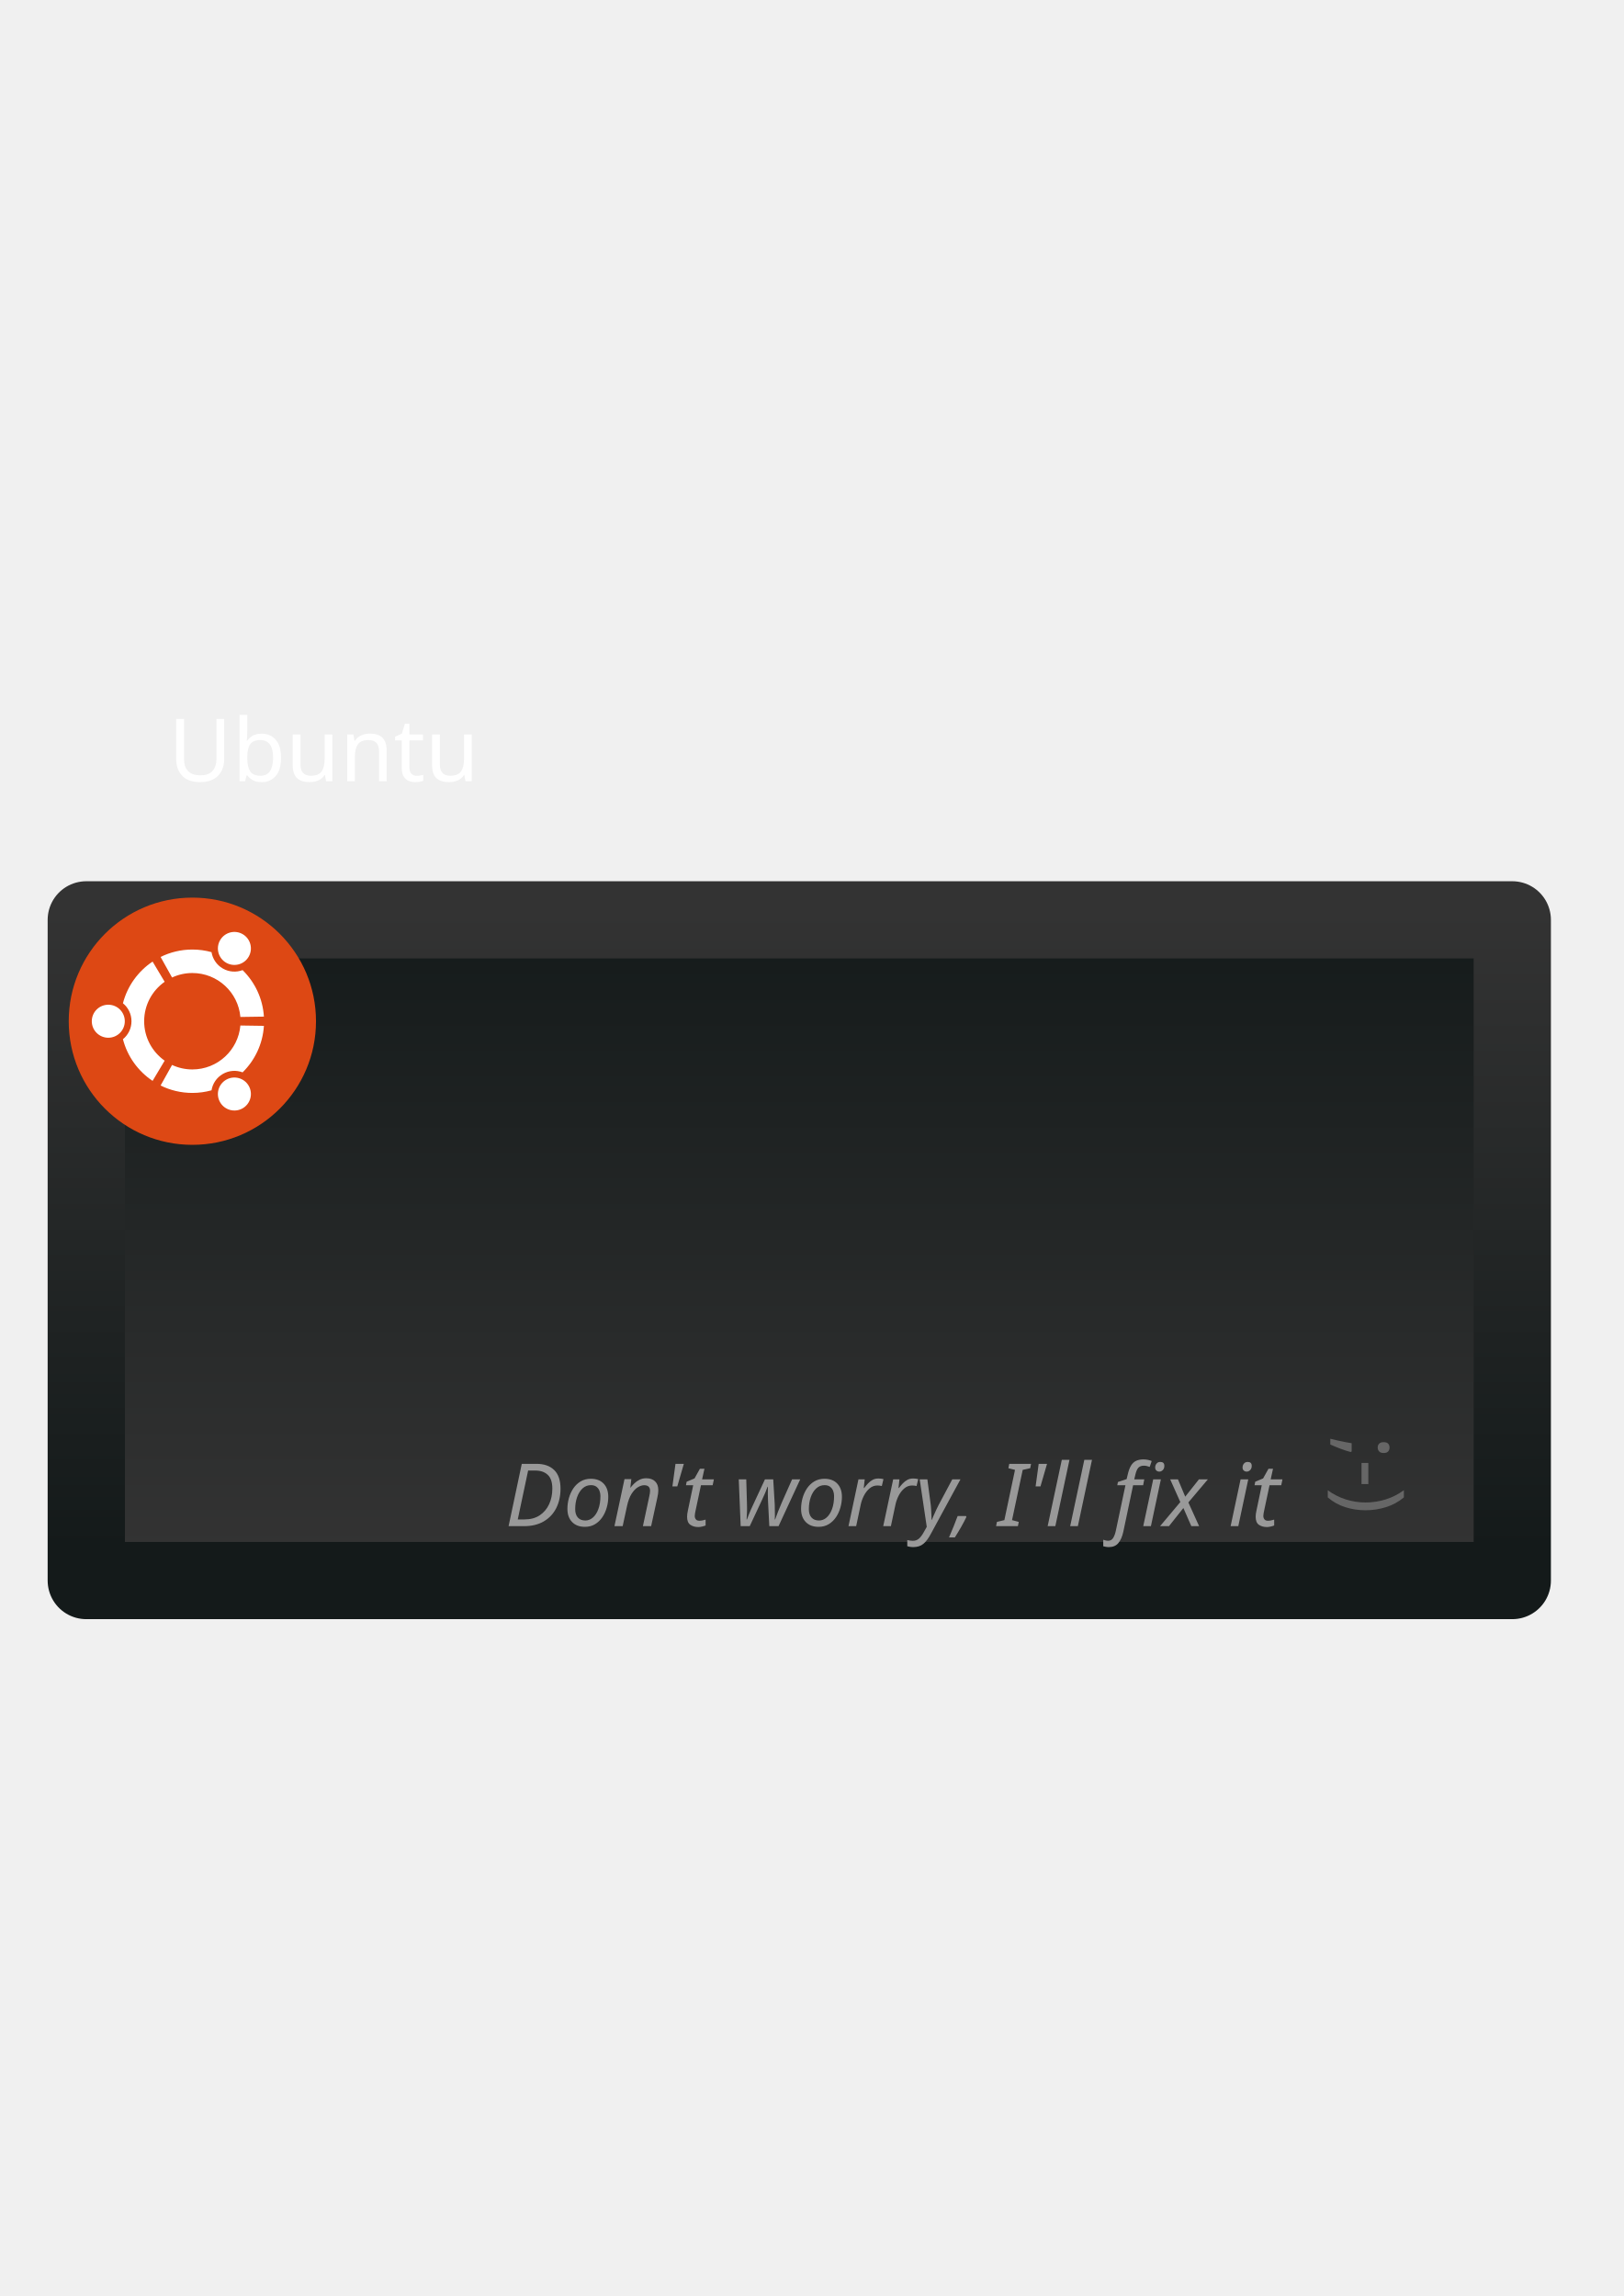
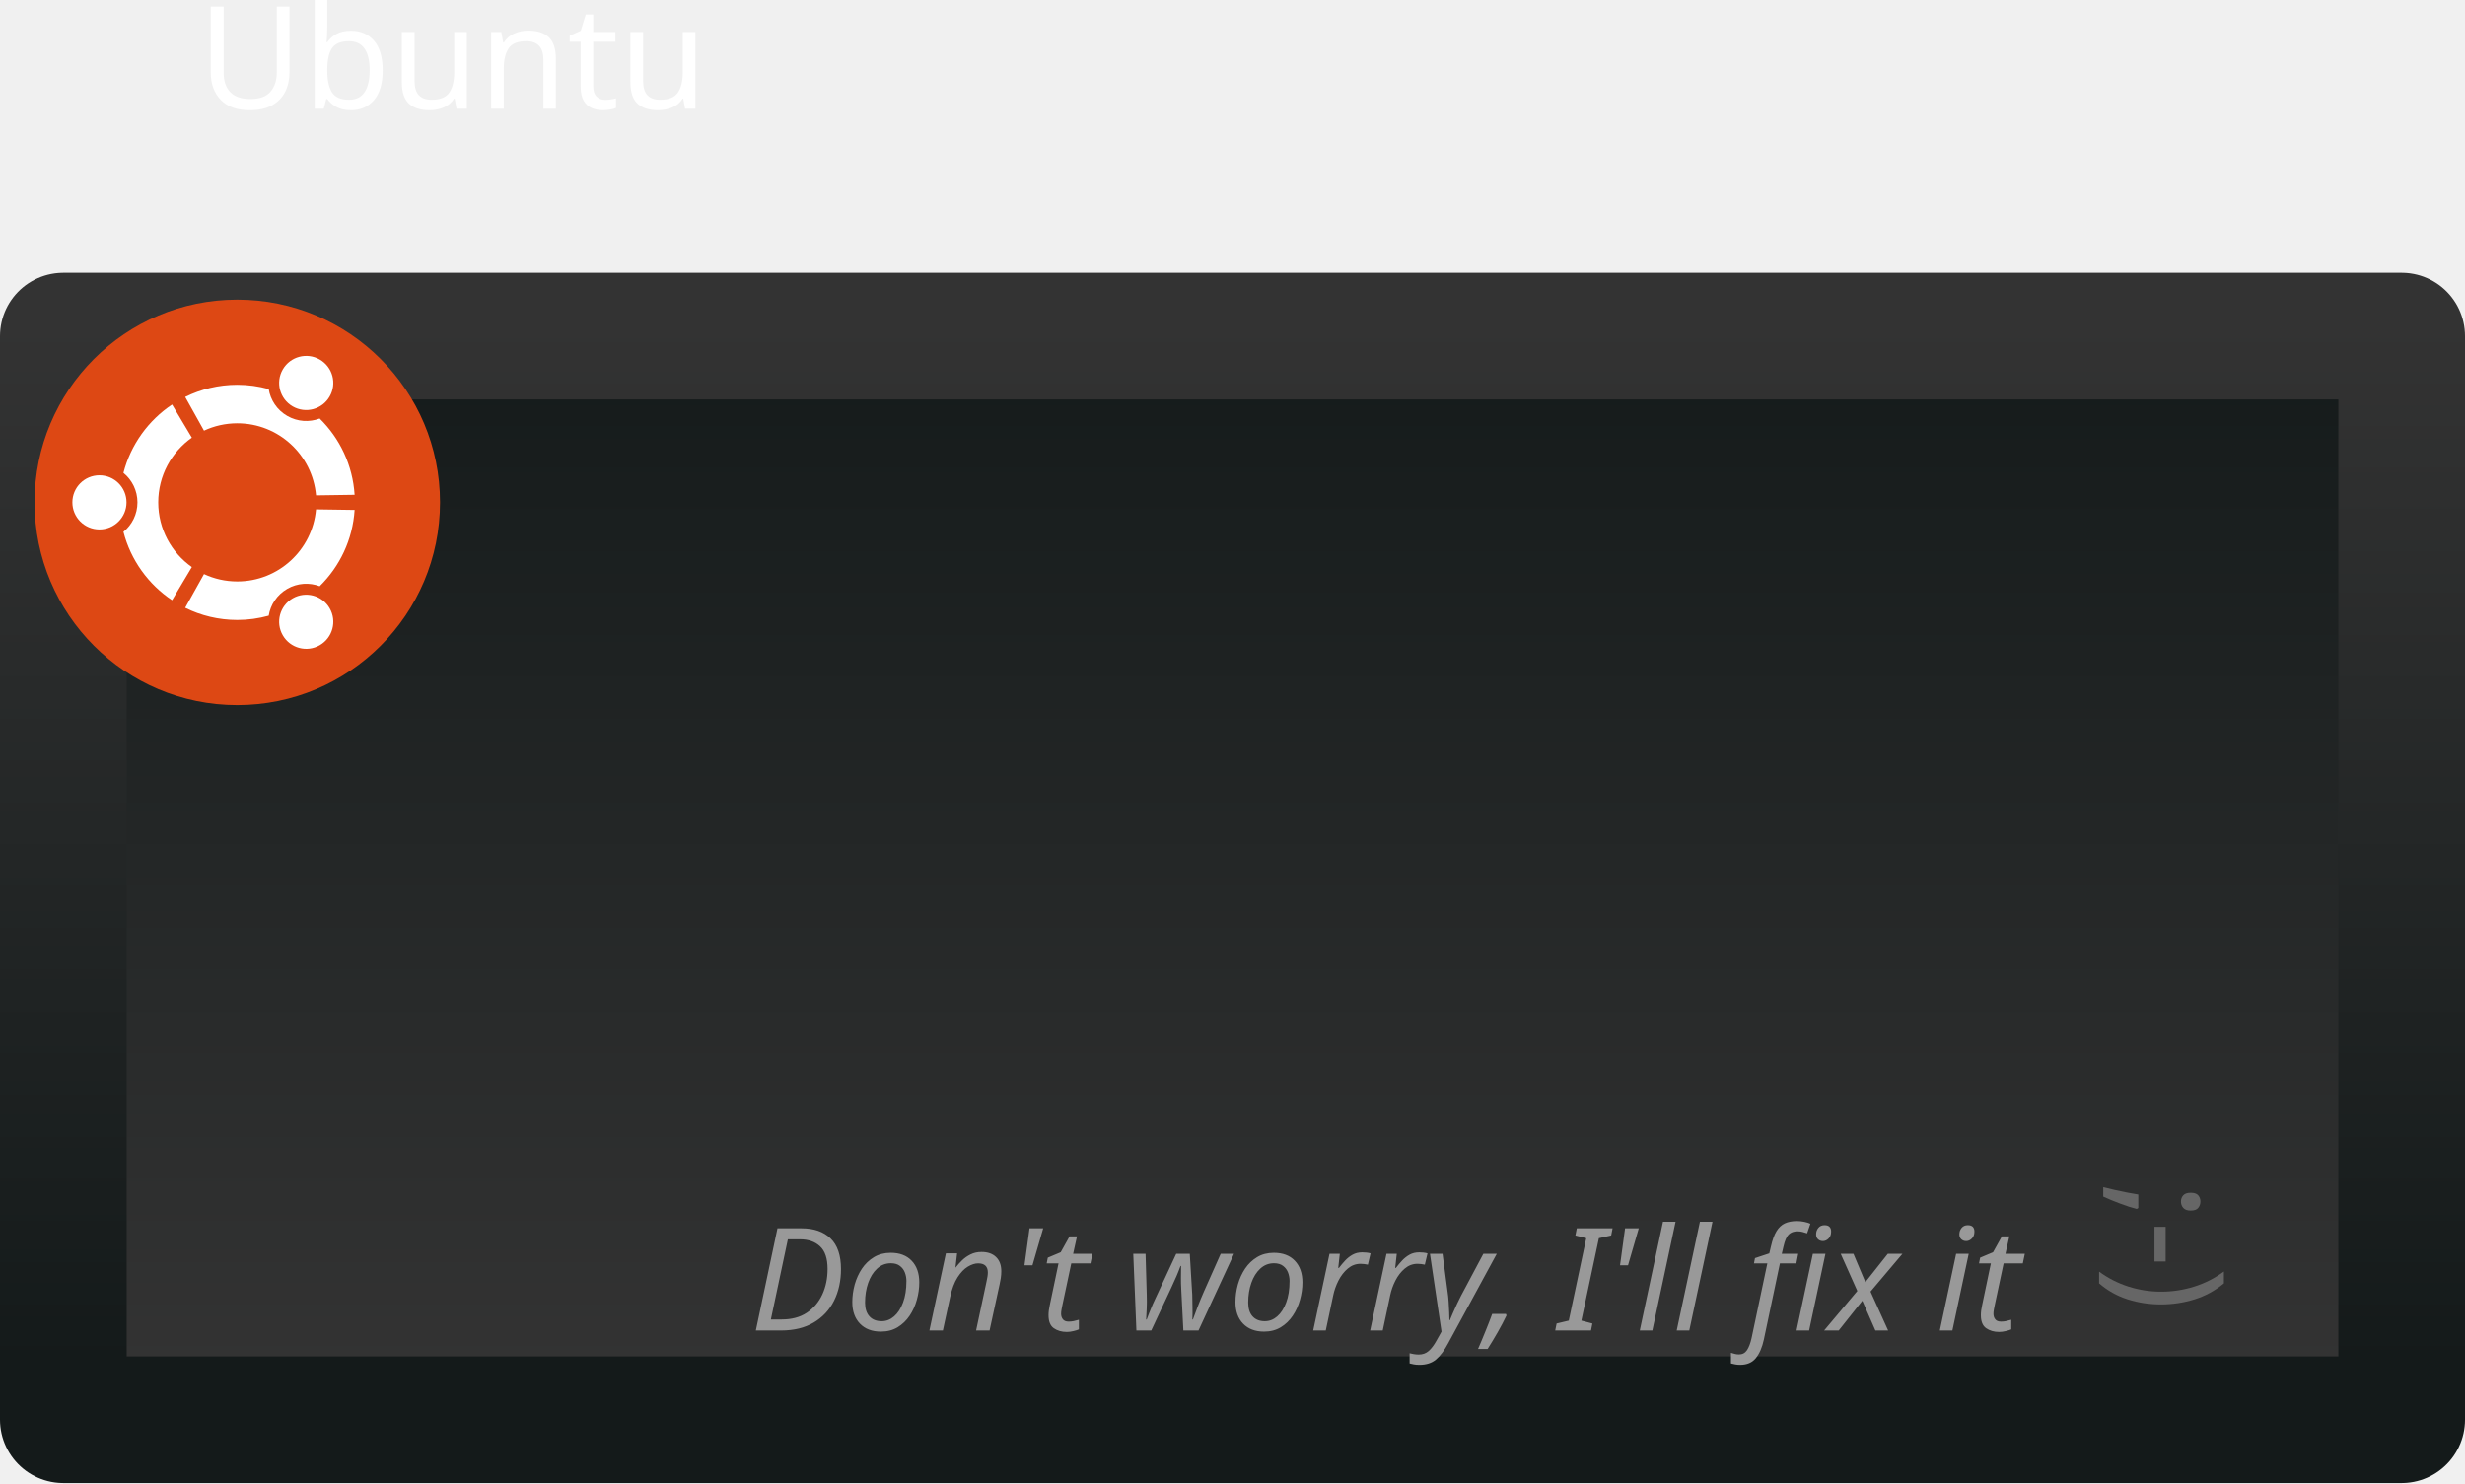
- <svg xmlns="http://www.w3.org/2000/svg" xmlns:xlink="http://www.w3.org/1999/xlink" width="744.094" height="1052.362" id="svg2" version="1.1">
+ <svg xmlns="http://www.w3.org/2000/svg" xmlns:xlink="http://www.w3.org/1999/xlink" width="688.894" height="414.449" id="svg2" version="1.1">
  <defs id="defs4">
    <linearGradient id="linearGradient5207">
      <stop style="stop-color:#141a1a;stop-opacity:1" offset="0" id="stop5209" />
      <stop style="stop-color:#000000;stop-opacity:0;" offset="1" id="stop5211" />
    </linearGradient>
    <linearGradient id="linearGradient3755">
      <stop style="stop-color:#333333;stop-opacity:1;" offset="0" id="stop3757" />
      <stop style="stop-color:#141a1a;stop-opacity:1" offset="1" id="stop3759" />
    </linearGradient>
    <linearGradient xlink:href="#linearGradient3755" id="linearGradient3761" x1="365.87" y1="647.79" x2="365.87" y2="272.626" gradientUnits="userSpaceOnUse" gradientTransform="matrix(0.9335659,0,0,0.7793262,24.33388,204.8999)" />
    <linearGradient xlink:href="#linearGradient3755" id="linearGradient5213" x1="365.87" y1="272.626" x2="365.87" y2="647.79" gradientUnits="userSpaceOnUse" gradientTransform="matrix(0.9335659,0,0,0.7793262,24.33388,204.8999)" />
  </defs>
-   <g id="layer1">
+   <g id="layer1" transform="translate(-21.83861,-327.6859)">
    <text xml:space="preserve" style="font-size:40px;font-style:normal;font-weight:normal;line-height:125%;letter-spacing:0px;word-spacing:0px;fill:#ffffff;fill-opacity:1;stroke:none;font-family:Sans" x="77.143" y="358.076" id="text5223">
      <tspan id="tspan5225" x="77.143" y="358.076">Ubuntu</tspan>
    </text>
    <rect style="fill:url(#linearGradient3761);fill-opacity:1;stroke:url(#linearGradient5213);stroke-width:35.398;stroke-linejoin:round;stroke-miterlimit:4;stroke-opacity:1;stroke-dasharray:none" id="rect2985" width="653.496" height="302.824" x="39.538" y="421.612" ry="0" />
-     <flowRoot xml:space="preserve" id="flowRoot5215" style="fill:black;stroke:none;stroke-opacity:1;stroke-width:1px;stroke-linejoin:miter;stroke-linecap:butt;fill-opacity:1;font-family:Ubuntu;font-style:normal;font-weight:normal;font-size:56px;line-height:125%;letter-spacing:0px;word-spacing:0px;-inkscape-font-specification:Ubuntu;font-stretch:normal;font-variant:normal">
+     <flowRoot xml:space="preserve" id="flowRoot5215" style="font-size:56px;font-style:normal;font-variant:normal;font-weight:normal;font-stretch:normal;line-height:125%;letter-spacing:0px;word-spacing:0px;fill:#000000;fill-opacity:1;stroke:none;font-family:Ubuntu;-inkscape-font-specification:Ubuntu">
      <flowRegion id="flowRegion5217">
-         <rect id="rect5219" width="537.143" height="137.143" x="97.143" y="340.934" style="-inkscape-font-specification:Ubuntu;font-family:Ubuntu;font-weight:normal;font-style:normal;font-stretch:normal;font-variant:normal;font-size:56px" />
+         <rect id="rect5219" width="537.143" height="137.143" x="97.143" y="340.934" style="font-size:56px;font-style:normal;font-variant:normal;font-weight:normal;font-stretch:normal;font-family:Ubuntu;-inkscape-font-specification:Ubuntu" />
      </flowRegion>
      <flowPara id="flowPara5221" />
    </flowRoot>
-     <flowRoot xml:space="preserve" id="flowRoot5227" style="fill:black;stroke:none;stroke-opacity:1;stroke-width:1px;stroke-linejoin:miter;stroke-linecap:butt;fill-opacity:1;font-family:Sans;font-style:normal;font-weight:normal;font-size:40px;line-height:125%;letter-spacing:0px;word-spacing:0px">
+     <flowRoot xml:space="preserve" id="flowRoot5227" style="font-size:40px;font-style:normal;font-weight:normal;line-height:125%;letter-spacing:0px;word-spacing:0px;fill:#000000;fill-opacity:1;stroke:none;font-family:Sans">
      <flowRegion id="flowRegion5229">
        <rect id="rect5231" width="577.143" height="268.571" x="77.143" y="352.362" />
      </flowRegion>
      <flowPara id="flowPara5233" />
    </flowRoot>
    <flowRoot xml:space="preserve" id="flowRoot5235" style="font-size:40px;font-style:normal;font-weight:normal;line-height:125%;letter-spacing:0px;word-spacing:0px;fill:#000000;fill-opacity:1;stroke:none;font-family:Sans" transform="translate(-175.7143,100)">
      <flowRegion id="flowRegion5237">
        <rect id="rect5239" width="758.571" height="662.857" x="85.714" y="323.791" />
      </flowRegion>
      <flowPara id="flowPara5241" style="font-size:90px;font-style:normal;font-variant:normal;font-weight:normal;font-stretch:normal;text-align:end;text-anchor:end;fill:#ffffff;font-family:Ubuntu;-inkscape-font-specification:Ubuntu">Professional Ubuntu Bricker</flowPara>
    </flowRoot>
    <g id="g4900" transform="matrix(0.7137303,-0.7004206,0.7004206,0.7137303,-1.54526,472.8978)">
      <g transform="matrix(0.5786256,-0.801011,0.8155933,0.5991798,-28.56405,80.41729)" id="g3819">
        <g transform="matrix(0.01854687,2.256233,-2.366645,-0.01854687,189.3497,-57.51955)" id="g3843">
          <g id="g3110" transform="translate(-7.163698,-7.230124)">
            <path id="path28" d="m 65.256,32.167 c -13.566,-2.005 -26.14,7.095 -28.085,20.325 -1.945,13.229 7.476,25.58 21.042,27.585 13.566,2.005 26.14,-7.095 28.085,-20.324 1.945,-13.23 -7.476,-25.581 -21.042,-27.586" style="fill:#dd4814;fill-opacity:1;fill-rule:nonzero;stroke:none" />
            <g id="g2830" transform="matrix(0.4335437,0.06407657,-0.06214796,0.4228091,38.13573,24.83857)">
              <path style="fill:#ffffff;fill-opacity:1;fill-rule:nonzero;stroke:none" d="M 85.664,62.384 C 84.67,51.097 75.2,42.247 63.657,42.247 c -3.325,0 -6.48,0.74 -9.306,2.056 l -5.256,-9.419 c 4.389,-2.173 9.332,-3.401 14.562,-3.401 3.041,0 5.984,0.422 8.779,1.194 0.494,3.039 2.297,5.84 5.174,7.5 2.871,1.655 6.194,1.821 9.07,0.735 5.593,5.5 9.234,12.981 9.762,21.314 L 85.664,62.384 z" id="path2828" />
              <path style="fill:#ffffff;fill-opacity:1;fill-rule:nonzero;stroke:none" d="M 86.68,87.775 C 83.804,86.689 80.484,86.852 77.61,88.51 c -2.876,1.663 -4.68,4.46 -5.174,7.5 -2.795,0.774 -5.737,1.196 -8.779,1.196 -5.23,0 -10.174,-1.228 -14.562,-3.403 l 5.256,-9.419 c 2.826,1.316 5.981,2.056 9.306,2.056 11.543,0 21.012,-8.848 22.004,-20.137 l 10.781,0.159 c -0.529,8.333 -4.17,15.813 -9.762,21.314 z" id="path2826" />
              <path style="fill:#ffffff;fill-opacity:1;fill-rule:nonzero;stroke:none" d="m 86.701,104.257 c -3.618,2.09 -8.241,0.85 -10.329,-2.769 -2.09,-3.616 -0.85,-8.24 2.769,-10.329 3.615,-2.087 8.241,-0.847 10.329,2.768 2.09,3.618 0.85,8.242 -2.769,10.33 z" id="path2824" />
              <path style="fill:#ffffff;fill-opacity:1;fill-rule:nonzero;stroke:none" d="m 31.839,72.582 c 2.388,-1.948 3.916,-4.915 3.916,-8.238 0,-3.325 -1.529,-6.292 -3.916,-8.24 2.046,-7.918 6.97,-14.678 13.589,-19.102 l 5.53,9.263 c -5.681,3.999 -9.395,10.603 -9.395,18.079 0,7.476 3.714,14.08 9.395,18.077 L 45.428,91.686 C 38.806,87.262 33.883,80.502 31.839,72.582 z" id="path2822" />
              <path style="fill:#ffffff;fill-opacity:1;fill-rule:nonzero;stroke:none" d="m 25.133,71.908 c -4.18,0 -7.566,-3.386 -7.566,-7.564 0,-4.18 3.386,-7.566 7.566,-7.566 4.176,0 7.562,3.386 7.562,7.566 0,4.178 -3.386,7.564 -7.562,7.564 z" id="path2820" />
              <path style="fill:#ffffff;fill-opacity:1;fill-rule:nonzero;stroke:none" d="m 76.37,27.198 c 2.09,-3.618 6.714,-4.858 10.331,-2.771 3.619,2.09 4.856,6.714 2.766,10.332 -2.087,3.618 -6.711,4.856 -10.329,2.766 C 75.522,35.438 74.282,30.814 76.37,27.198 z" id="path2818" />
            </g>
          </g>
        </g>
      </g>
    </g>
-     <flowRoot xml:space="preserve" id="flowRoot3120" style="fill:black;stroke:none;stroke-opacity:1;stroke-width:1px;stroke-linejoin:miter;stroke-linecap:butt;fill-opacity:1;font-family:Sans;font-style:normal;font-weight:normal;font-size:40px;line-height:125%;letter-spacing:0px;word-spacing:0px">
+     <flowRoot xml:space="preserve" id="flowRoot3120" style="font-size:40px;font-style:normal;font-weight:normal;line-height:125%;letter-spacing:0px;word-spacing:0px;fill:#000000;fill-opacity:1;stroke:none;font-family:Sans">
      <flowRegion id="flowRegion3122">
        <rect id="rect3124" width="560" height="47.143" x="85.714" y="655.219" />
      </flowRegion>
      <flowPara id="flowPara3126" />
    </flowRoot>
    <text xml:space="preserve" style="font-size:40px;font-style:normal;font-weight:normal;line-height:125%;letter-spacing:0px;word-spacing:0px;fill:#999999;fill-opacity:1;stroke:none;font-family:Sans" x="231.429" y="699.505" id="text3128">
      <tspan id="tspan3130" x="231.429" y="699.505" style="font-style:italic;font-variant:normal;font-weight:normal;font-stretch:normal;fill:#999999;fill-opacity:1;font-family:Ubuntu;-inkscape-font-specification:Ubuntu Italic">Don't worry, I'll fix it</tspan>
    </text>
    <text xml:space="preserve" style="font-size:40px;font-style:normal;font-weight:normal;line-height:125%;letter-spacing:0px;word-spacing:0px;fill:#000000;fill-opacity:1;stroke:none;font-family:Sans" x="658.212" y="-614.787" id="text3919" transform="matrix(0,1,-1,0,0,0)">
      <tspan id="tspan3921" x="658.212" y="-614.787" style="fill:#666666">;-)</tspan>
    </text>
  </g>
</svg>
